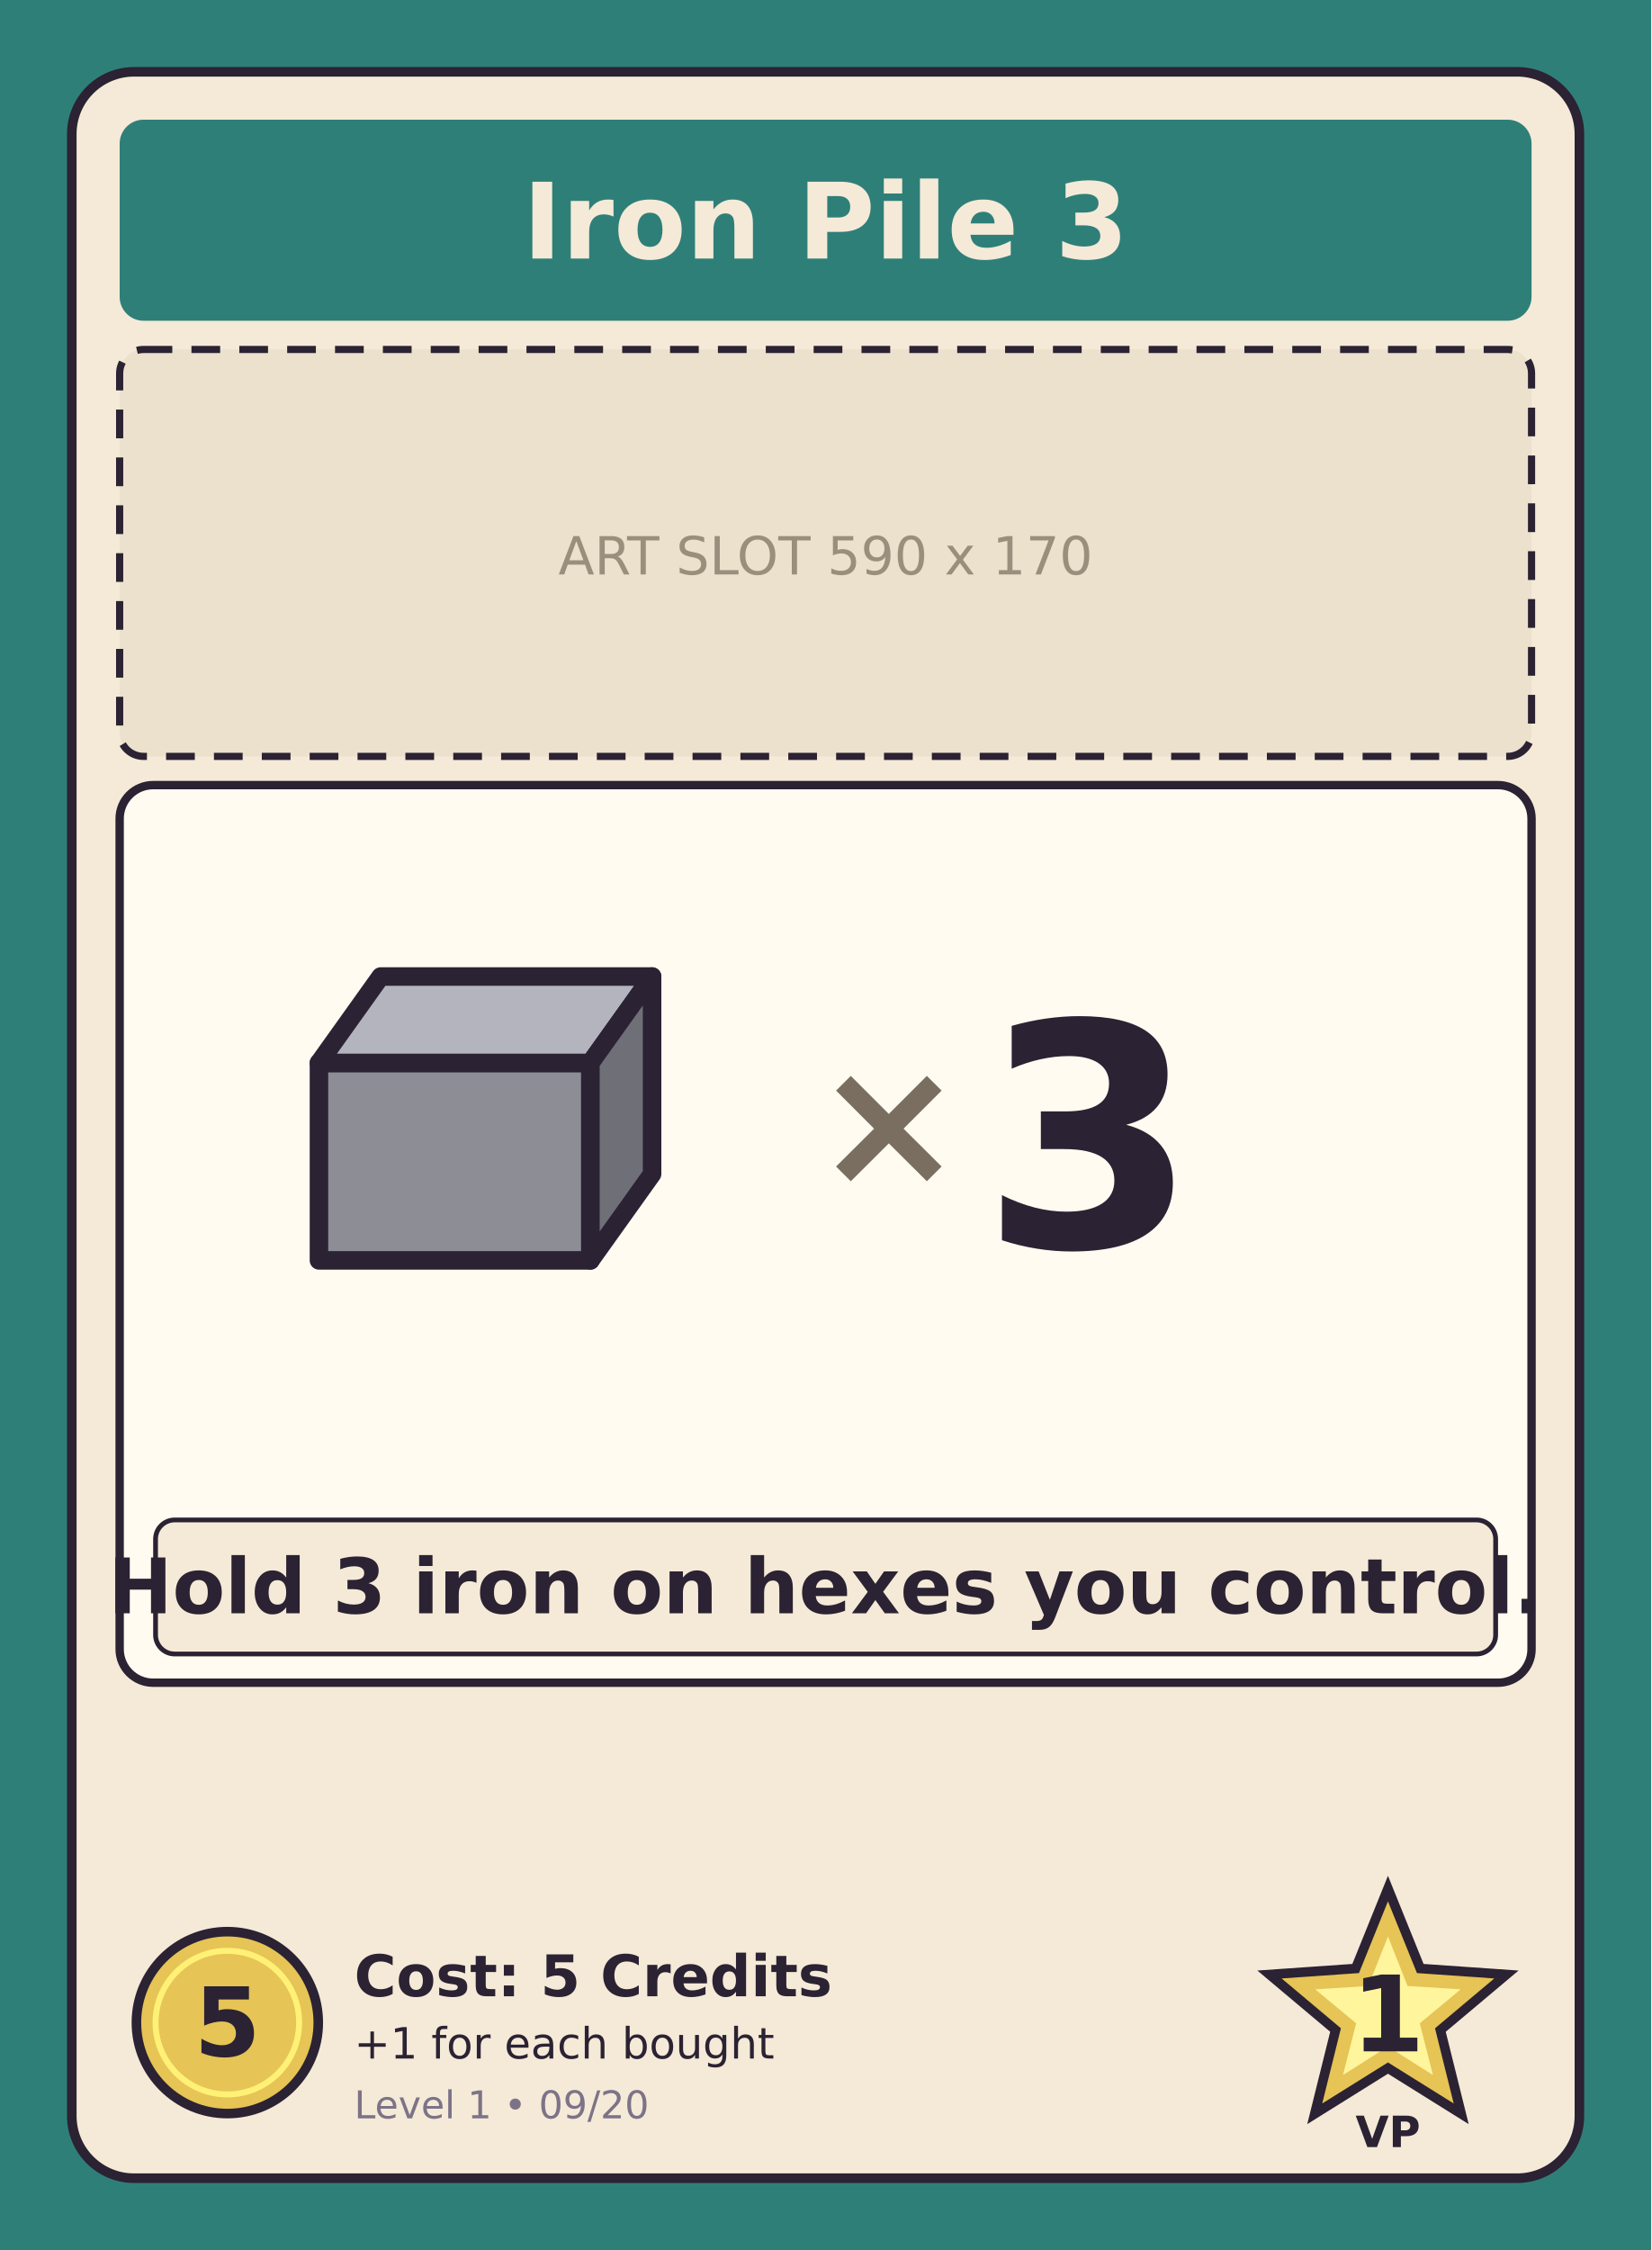
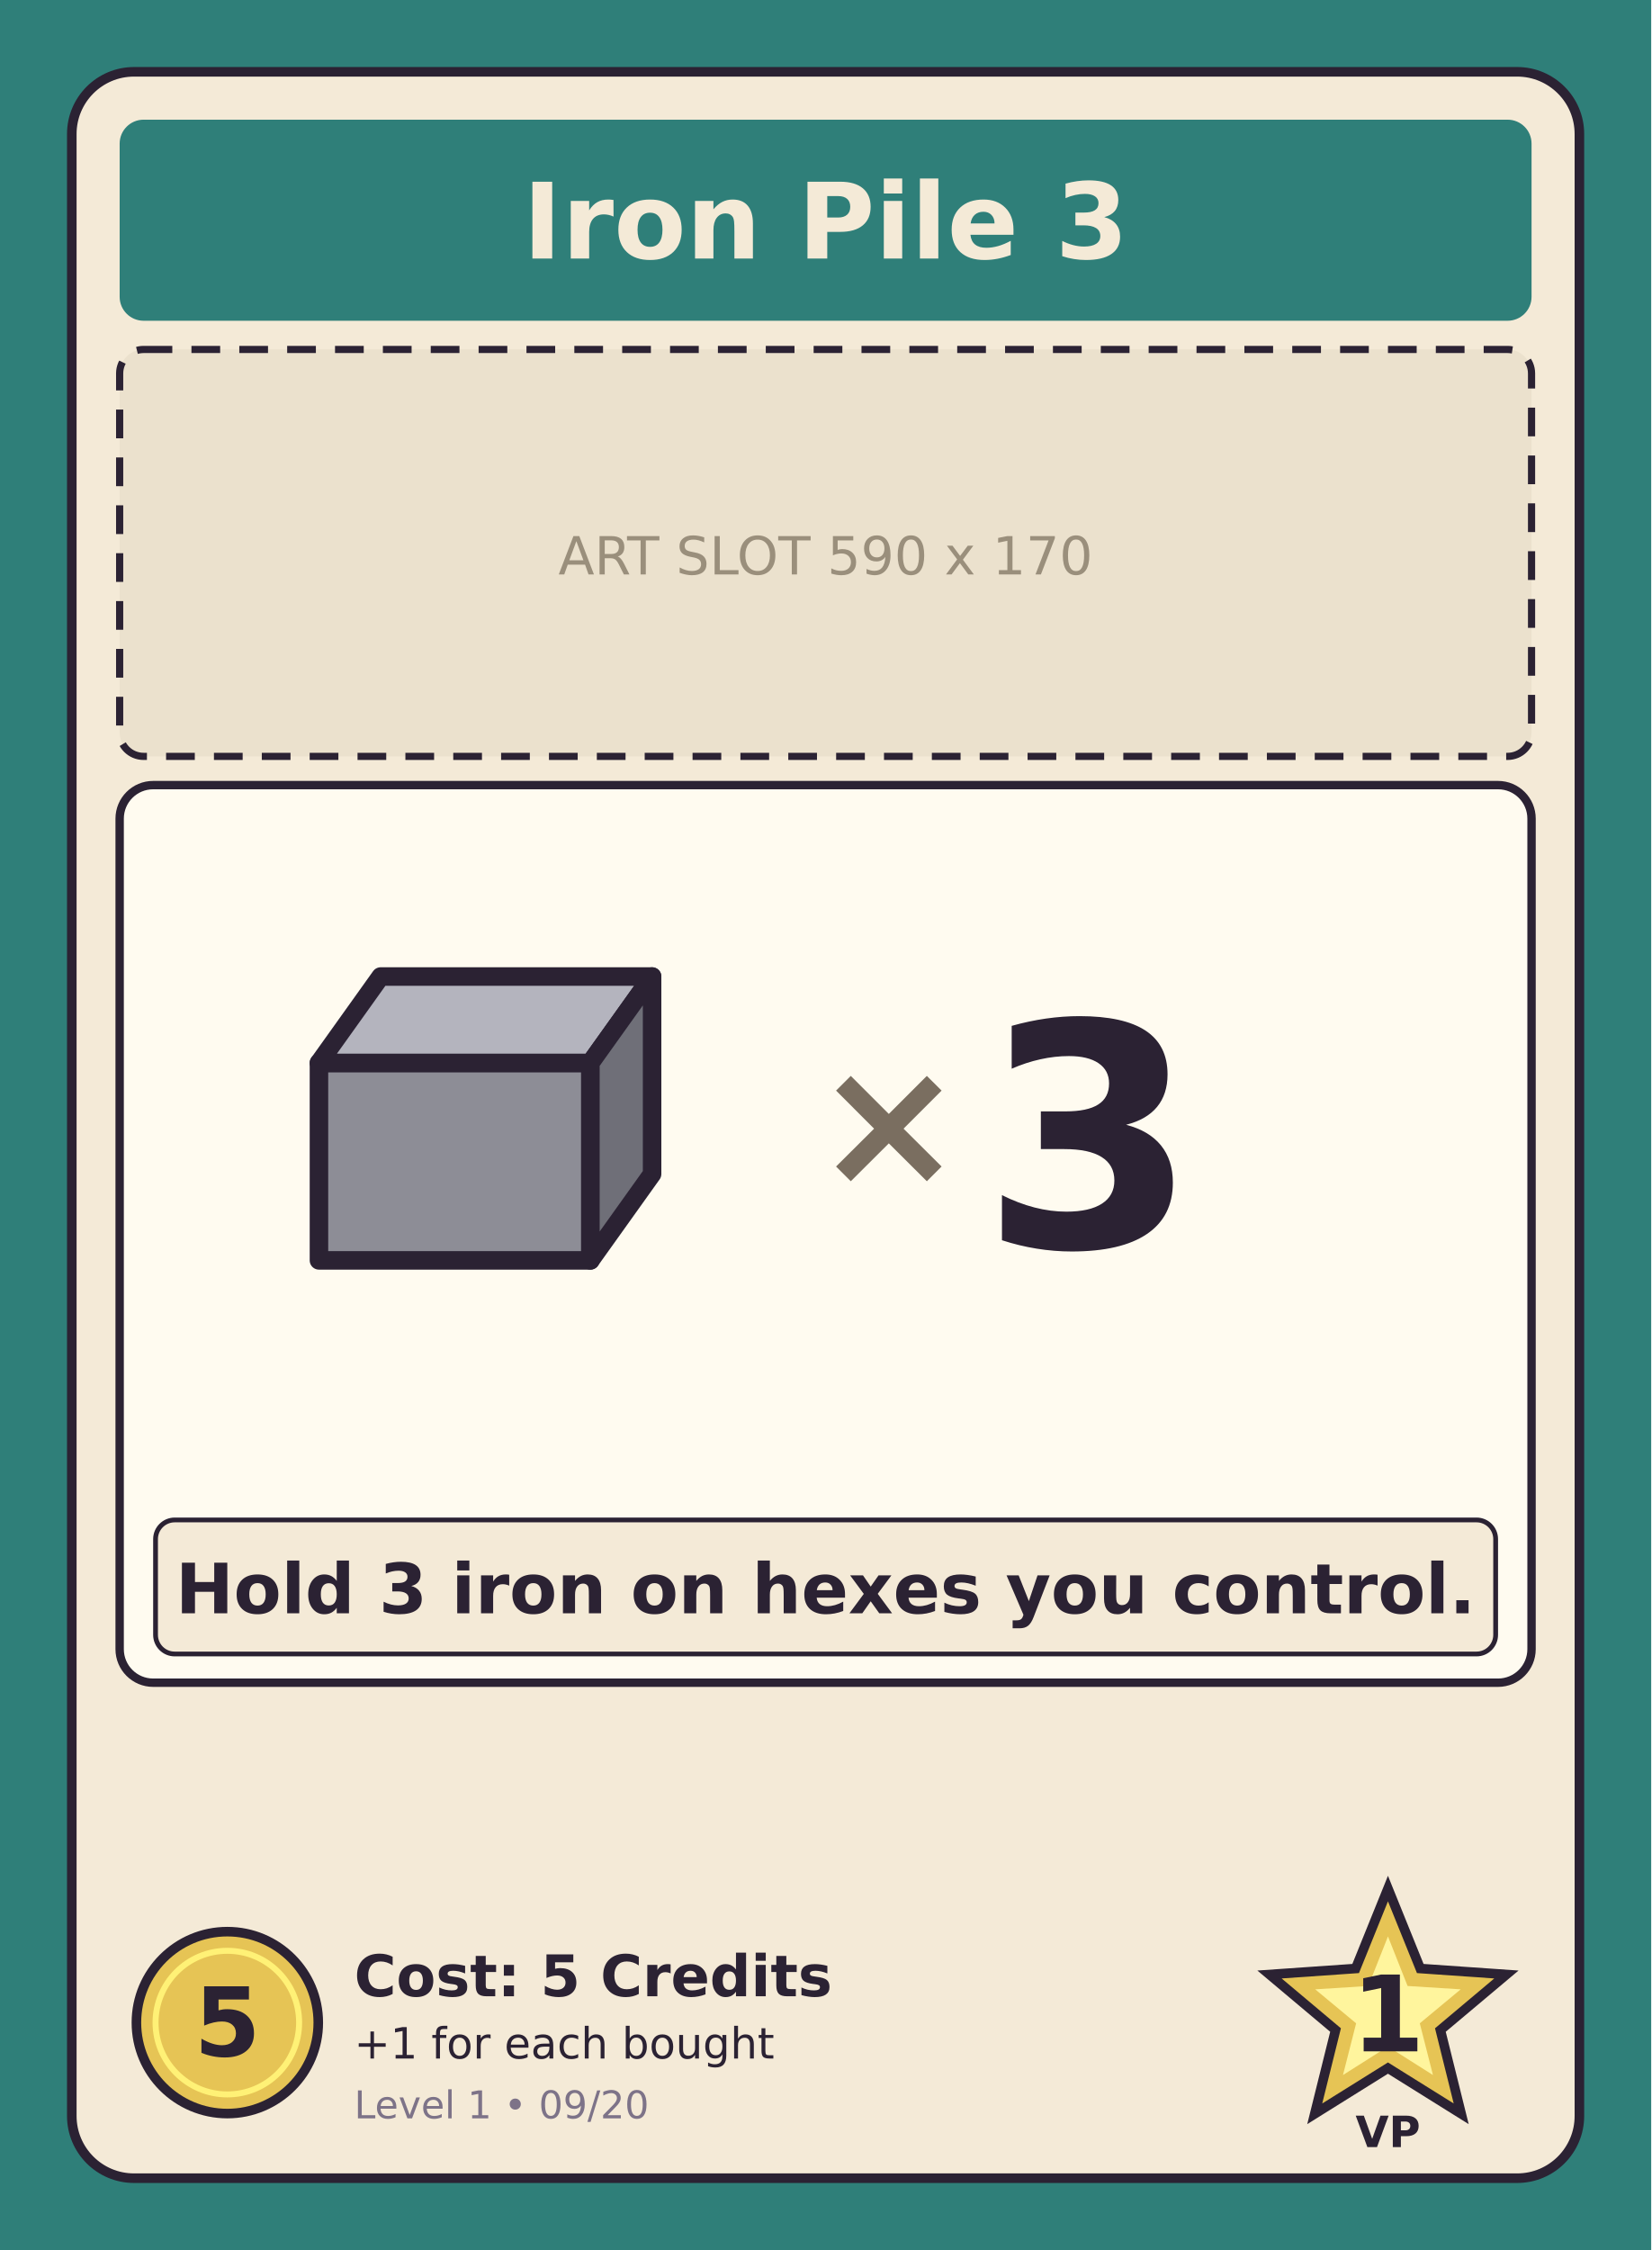
<svg xmlns="http://www.w3.org/2000/svg" viewBox="0 0 690 940" width="69.0mm" height="94.0mm" font-family="DejaVu Sans, Arial, sans-serif">
  <rect id="bleed" x="0" y="0" width="690" height="940" fill="#2f7f79" />
  <rect id="trim" x="30" y="30" width="630" height="880" rx="26" fill="#f4ead7" stroke="#2b2233" stroke-width="4" />
  <rect x="50" y="50" width="590" height="84" rx="10" fill="#2f7f79" />
  <text x="345.0" y="108" text-anchor="middle" font-size="44" font-weight="bold" fill="#f4ead7">Iron Pile 3</text>
  <g id="art-slot">
    <rect x="50" y="146" width="590" height="170" rx="10" fill="#ebe1cd" stroke="#2b2233" stroke-width="3" stroke-dasharray="12 8" />
    <text class="placeholder" x="345.0" y="240" text-anchor="middle" font-size="22" fill="#9a8f7c">ART SLOT 590 x 170</text>
  </g>
  <rect x="50" y="328" width="590" height="375" rx="14" fill="#fffbf0" stroke="#2b2233" stroke-width="3.5" />
  <g transform="translate(190.0,475.0) scale(2.578)" stroke="#2b2233" stroke-width="3" stroke-linejoin="round" stroke-linecap="round" fill="none">
    <rect x="-22" y="-12" width="44" height="32" fill="#8d8d96" />
    <path d="M-22 -12 L-12 -26 L32 -26 L22 -12 Z" fill="#b4b4be" />
    <path d="M22 -12 L32 -26 L32 6 L22 20 Z" fill="#6f6f78" />
  </g>
  <text x="340" y="495" font-size="75" font-weight="bold" fill="#7a6e60">×</text>
  <text x="410" y="521" font-size="130" font-weight="bold" fill="#2b2233">3</text>
  <rect x="65" y="635" width="560" height="56" rx="8" fill="#f4ead7" stroke="#2b2233" stroke-width="2" />
-   <text x="345.0" y="674" text-anchor="middle" font-size="32" font-weight="bold" fill="#2b2233">Hold 3 iron on hexes you control.</text>
+   <text x="345.0" y="674" text-anchor="middle" font-size="29" font-weight="bold" fill="#2b2233">Hold 3 iron on hexes you control.</text>
  <g id="cost">
    <circle cx="95" cy="845" r="38" fill="#e6c455" stroke="#2b2233" stroke-width="4" />
    <circle cx="95" cy="845" r="30" fill="none" stroke="#fff176" stroke-width="2.5" />
    <text x="95" y="859" text-anchor="middle" font-size="40" font-weight="bold" fill="#2b2233">5</text>
  </g>
  <text x="148" y="834" font-size="24" font-weight="bold" fill="#2b2233">Cost: 5 Credits</text>
  <text x="148" y="860" font-size="18" fill="#2b2233">+1 for each bought</text>
  <text x="148" y="885" font-size="16" fill="#7d7388">Level 1 • 09/20</text>
  <g id="reward">
    <polygon points="580.0,789.0 593.5,822.4 629.5,824.9 601.9,848.1 610.6,883.1 580.0,864.0 549.4,883.1 558.1,848.1 530.5,824.9 566.5,822.4" fill="#e6c455" stroke="#2b2233" stroke-width="4" />
    <polygon points="580.0,809.0 588.2,829.7 610.4,831.1 593.3,845.3 598.8,866.9 580.0,855.0 561.2,866.9 566.7,845.3 549.6,831.1 571.8,829.7" fill="#fff59d" stroke="none" />
    <text x="580" y="857" text-anchor="middle" font-size="44" font-weight="bold" fill="#2b2233">1</text>
    <text x="580" y="897" text-anchor="middle" font-size="18" font-weight="bold" fill="#2b2233">VP</text>
  </g>
</svg>
